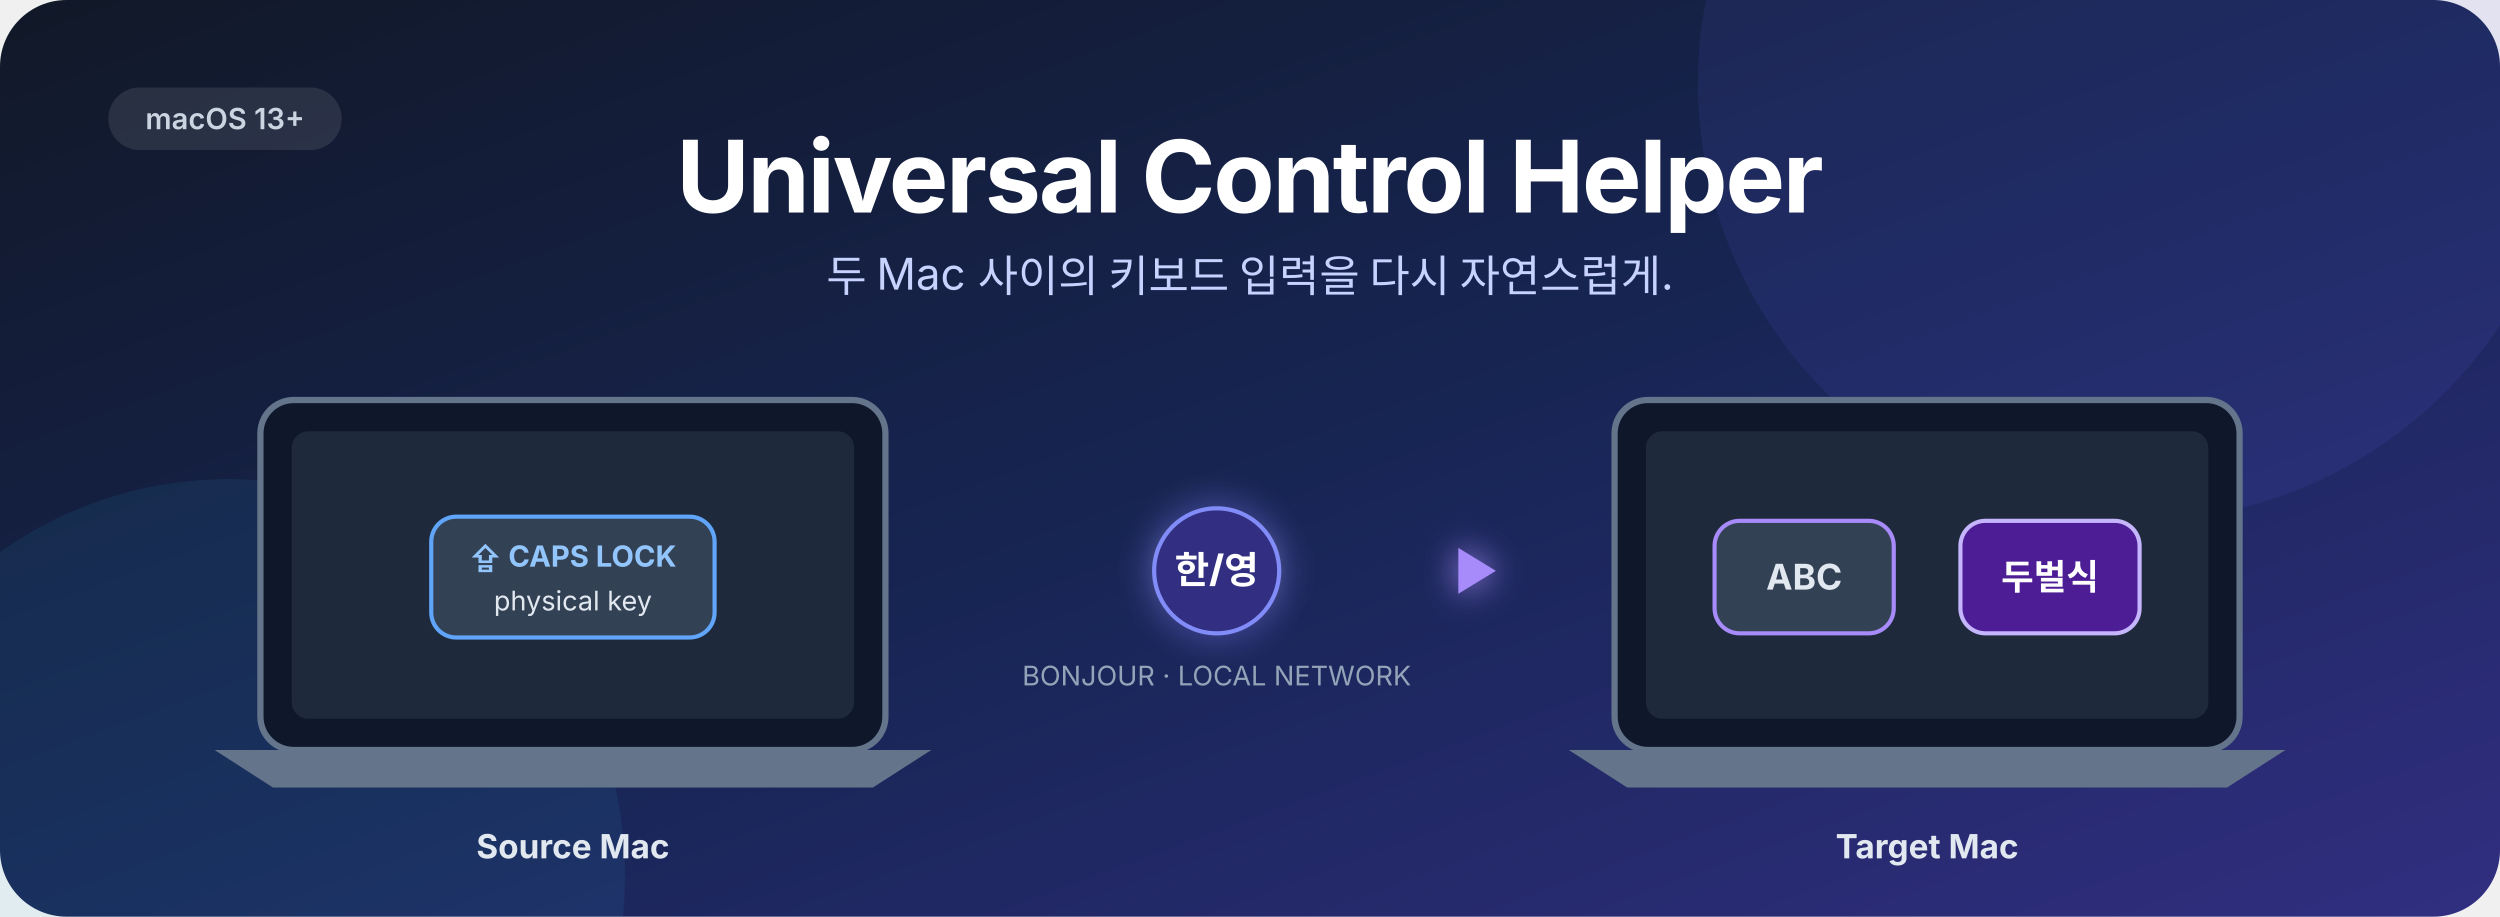
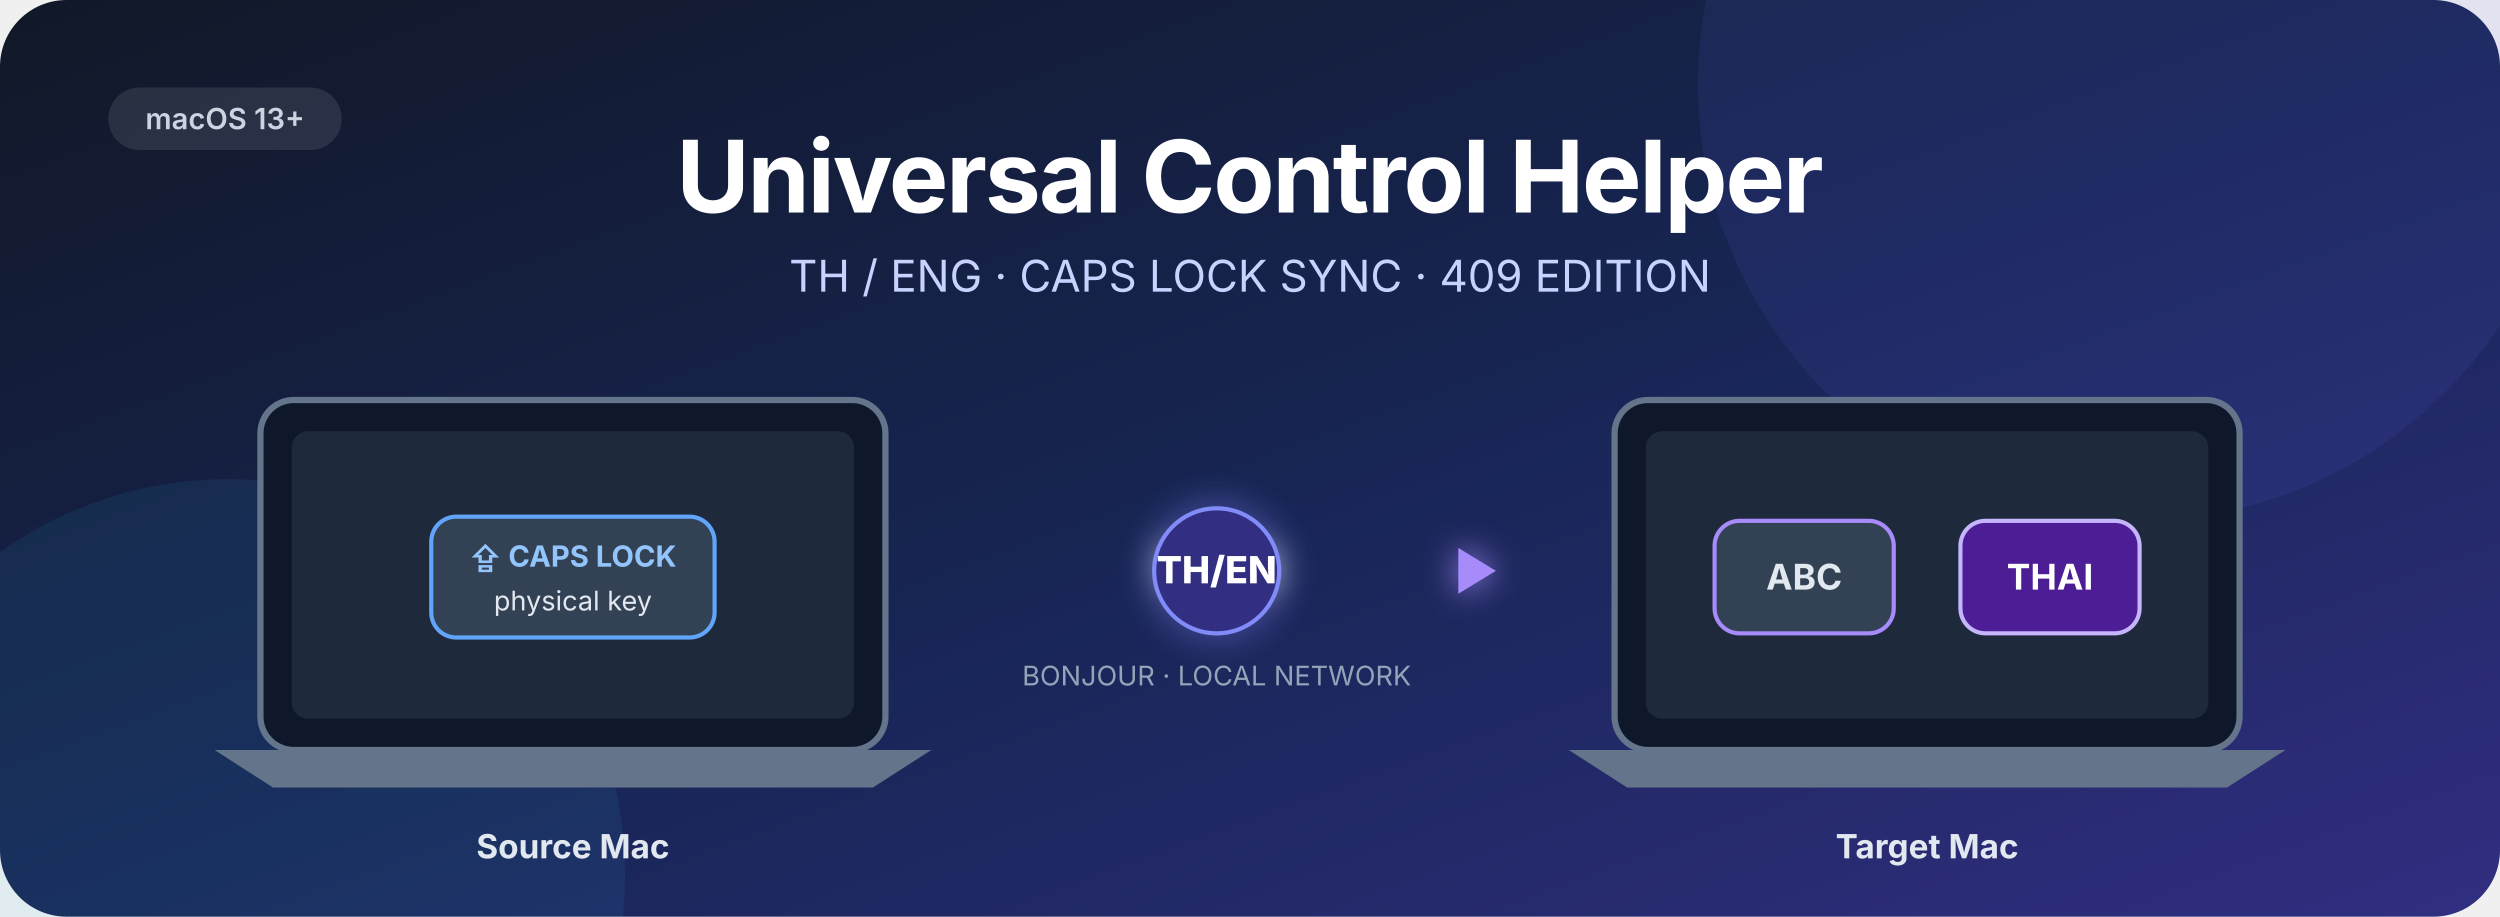
<svg xmlns="http://www.w3.org/2000/svg" width="1200" height="440" viewBox="0 0 1200 440" role="img" aria-labelledby="title desc">
  <defs>
    <linearGradient id="bg" x1="0" y1="0" x2="1" y2="1">
      <stop offset="0" stop-color="#111827" />
      <stop offset="0.52" stop-color="#172554" />
      <stop offset="1" stop-color="#312e81" />
    </linearGradient>
    <linearGradient id="accent" x1="0" y1="0" x2="1" y2="0">
      <stop offset="0" stop-color="#60a5fa" />
      <stop offset="1" stop-color="#a78bfa" />
    </linearGradient>
    <filter id="glow" x="-50%" y="-50%" width="200%" height="200%">
      <feGaussianBlur stdDeviation="8" result="blur" />
      <feMerge>
        <feMergeNode in="blur" />
        <feMergeNode in="SourceGraphic" />
      </feMerge>
    </filter>
  </defs>
  <rect width="1200" height="440" rx="32" fill="url(#bg)" />
  <circle cx="1025" cy="40" r="210" fill="#6366f1" opacity="0.10" />
  <circle cx="110" cy="420" r="190" fill="#38bdf8" opacity="0.08" />
  <rect x="52" y="42" width="112" height="30" rx="15" fill="#ffffff" opacity="0.10" />
  <text x="108" y="62" text-anchor="middle" fill="#cbd5e1" font-family="-apple-system, BlinkMacSystemFont, sans-serif" font-size="14" font-weight="600">macOS 13+</text>
  <text x="600" y="102" text-anchor="middle" fill="#ffffff" font-family="-apple-system, BlinkMacSystemFont, sans-serif" font-size="48" font-weight="750" letter-spacing="-1">Universal Control Helper</text>
-   <text x="600" y="140" text-anchor="middle" fill="#c7d2fe" font-family="-apple-system, BlinkMacSystemFont, sans-serif" font-size="21">두 Mac 사이의 키보드 입력을 다시 자연스럽게.</text>
+   <text x="600" y="140" text-anchor="middle" fill="#c7d2fe" font-family="-apple-system, BlinkMacSystemFont, sans-serif" font-size="21">TH / ENG · CAPS LOCK SYNC · 409 EDITION</text>
  <g transform="translate(125 192)">
    <rect width="300" height="168" rx="16" fill="#0f172a" stroke="#64748b" stroke-width="3" />
    <rect x="15" y="15" width="270" height="138" rx="8" fill="#1e293b" />
    <rect x="82" y="56" width="136" height="58" rx="12" fill="#334155" stroke="#60a5fa" stroke-width="2" />
    <text x="150" y="80" text-anchor="middle" fill="#93c5fd" font-family="-apple-system, BlinkMacSystemFont, sans-serif" font-size="14" font-weight="700">⇪ CAPS LOCK</text>
    <text x="150" y="101" text-anchor="middle" fill="#e2e8f0" font-family="-apple-system, BlinkMacSystemFont, sans-serif" font-size="13">physical key</text>
    <path d="M-22 168h344l-28 18H6z" fill="#64748b" />
    <text x="150" y="220" text-anchor="middle" fill="#e2e8f0" font-family="-apple-system, BlinkMacSystemFont, sans-serif" font-size="16" font-weight="650">Source Mac</text>
  </g>
  <g transform="translate(775 192)">
    <rect width="300" height="168" rx="16" fill="#0f172a" stroke="#64748b" stroke-width="3" />
    <rect x="15" y="15" width="270" height="138" rx="8" fill="#1e293b" />
    <rect x="48" y="58" width="86" height="54" rx="12" fill="#334155" stroke="#a78bfa" stroke-width="2" />
    <rect x="166" y="58" width="86" height="54" rx="12" fill="#4c1d95" stroke="#c4b5fd" stroke-width="2" />
    <text x="91" y="91" text-anchor="middle" fill="#e2e8f0" font-family="-apple-system, BlinkMacSystemFont, sans-serif" font-size="17" font-weight="700">ABC</text>
-     <text x="209" y="91" text-anchor="middle" fill="#ffffff" font-family="-apple-system, BlinkMacSystemFont, sans-serif" font-size="17" font-weight="700">두벌식</text>
+     <text x="209" y="91" text-anchor="middle" fill="#ffffff" font-family="-apple-system, BlinkMacSystemFont, sans-serif" font-size="17" font-weight="700">THAI</text>
    <path d="M-22 168h344l-28 18H6z" fill="#64748b" />
    <text x="150" y="220" text-anchor="middle" fill="#e2e8f0" font-family="-apple-system, BlinkMacSystemFont, sans-serif" font-size="16" font-weight="650">Target Mac</text>
  </g>
  <g filter="url(#glow)">
    <path d="M455 274h255" fill="none" stroke="url(#accent)" stroke-width="5" stroke-linecap="round" stroke-dasharray="8 12" />
    <path d="M700 263l18 11-18 11z" fill="#a78bfa" />
    <circle cx="584" cy="274" r="30" fill="#312e81" stroke="#818cf8" stroke-width="2" />
-     <text x="584" y="280" text-anchor="middle" fill="#ffffff" font-family="-apple-system, BlinkMacSystemFont, sans-serif" font-size="18" font-weight="800">한/영</text>
+     <text x="584" y="280" text-anchor="middle" fill="#ffffff" font-family="-apple-system, BlinkMacSystemFont, sans-serif" font-size="18" font-weight="800">TH/EN</text>
  </g>
  <text x="584" y="329" text-anchor="middle" fill="#94a3b8" font-family="-apple-system, BlinkMacSystemFont, sans-serif" font-size="13">BONJOUR · LOCAL NETWORK</text>
</svg>
